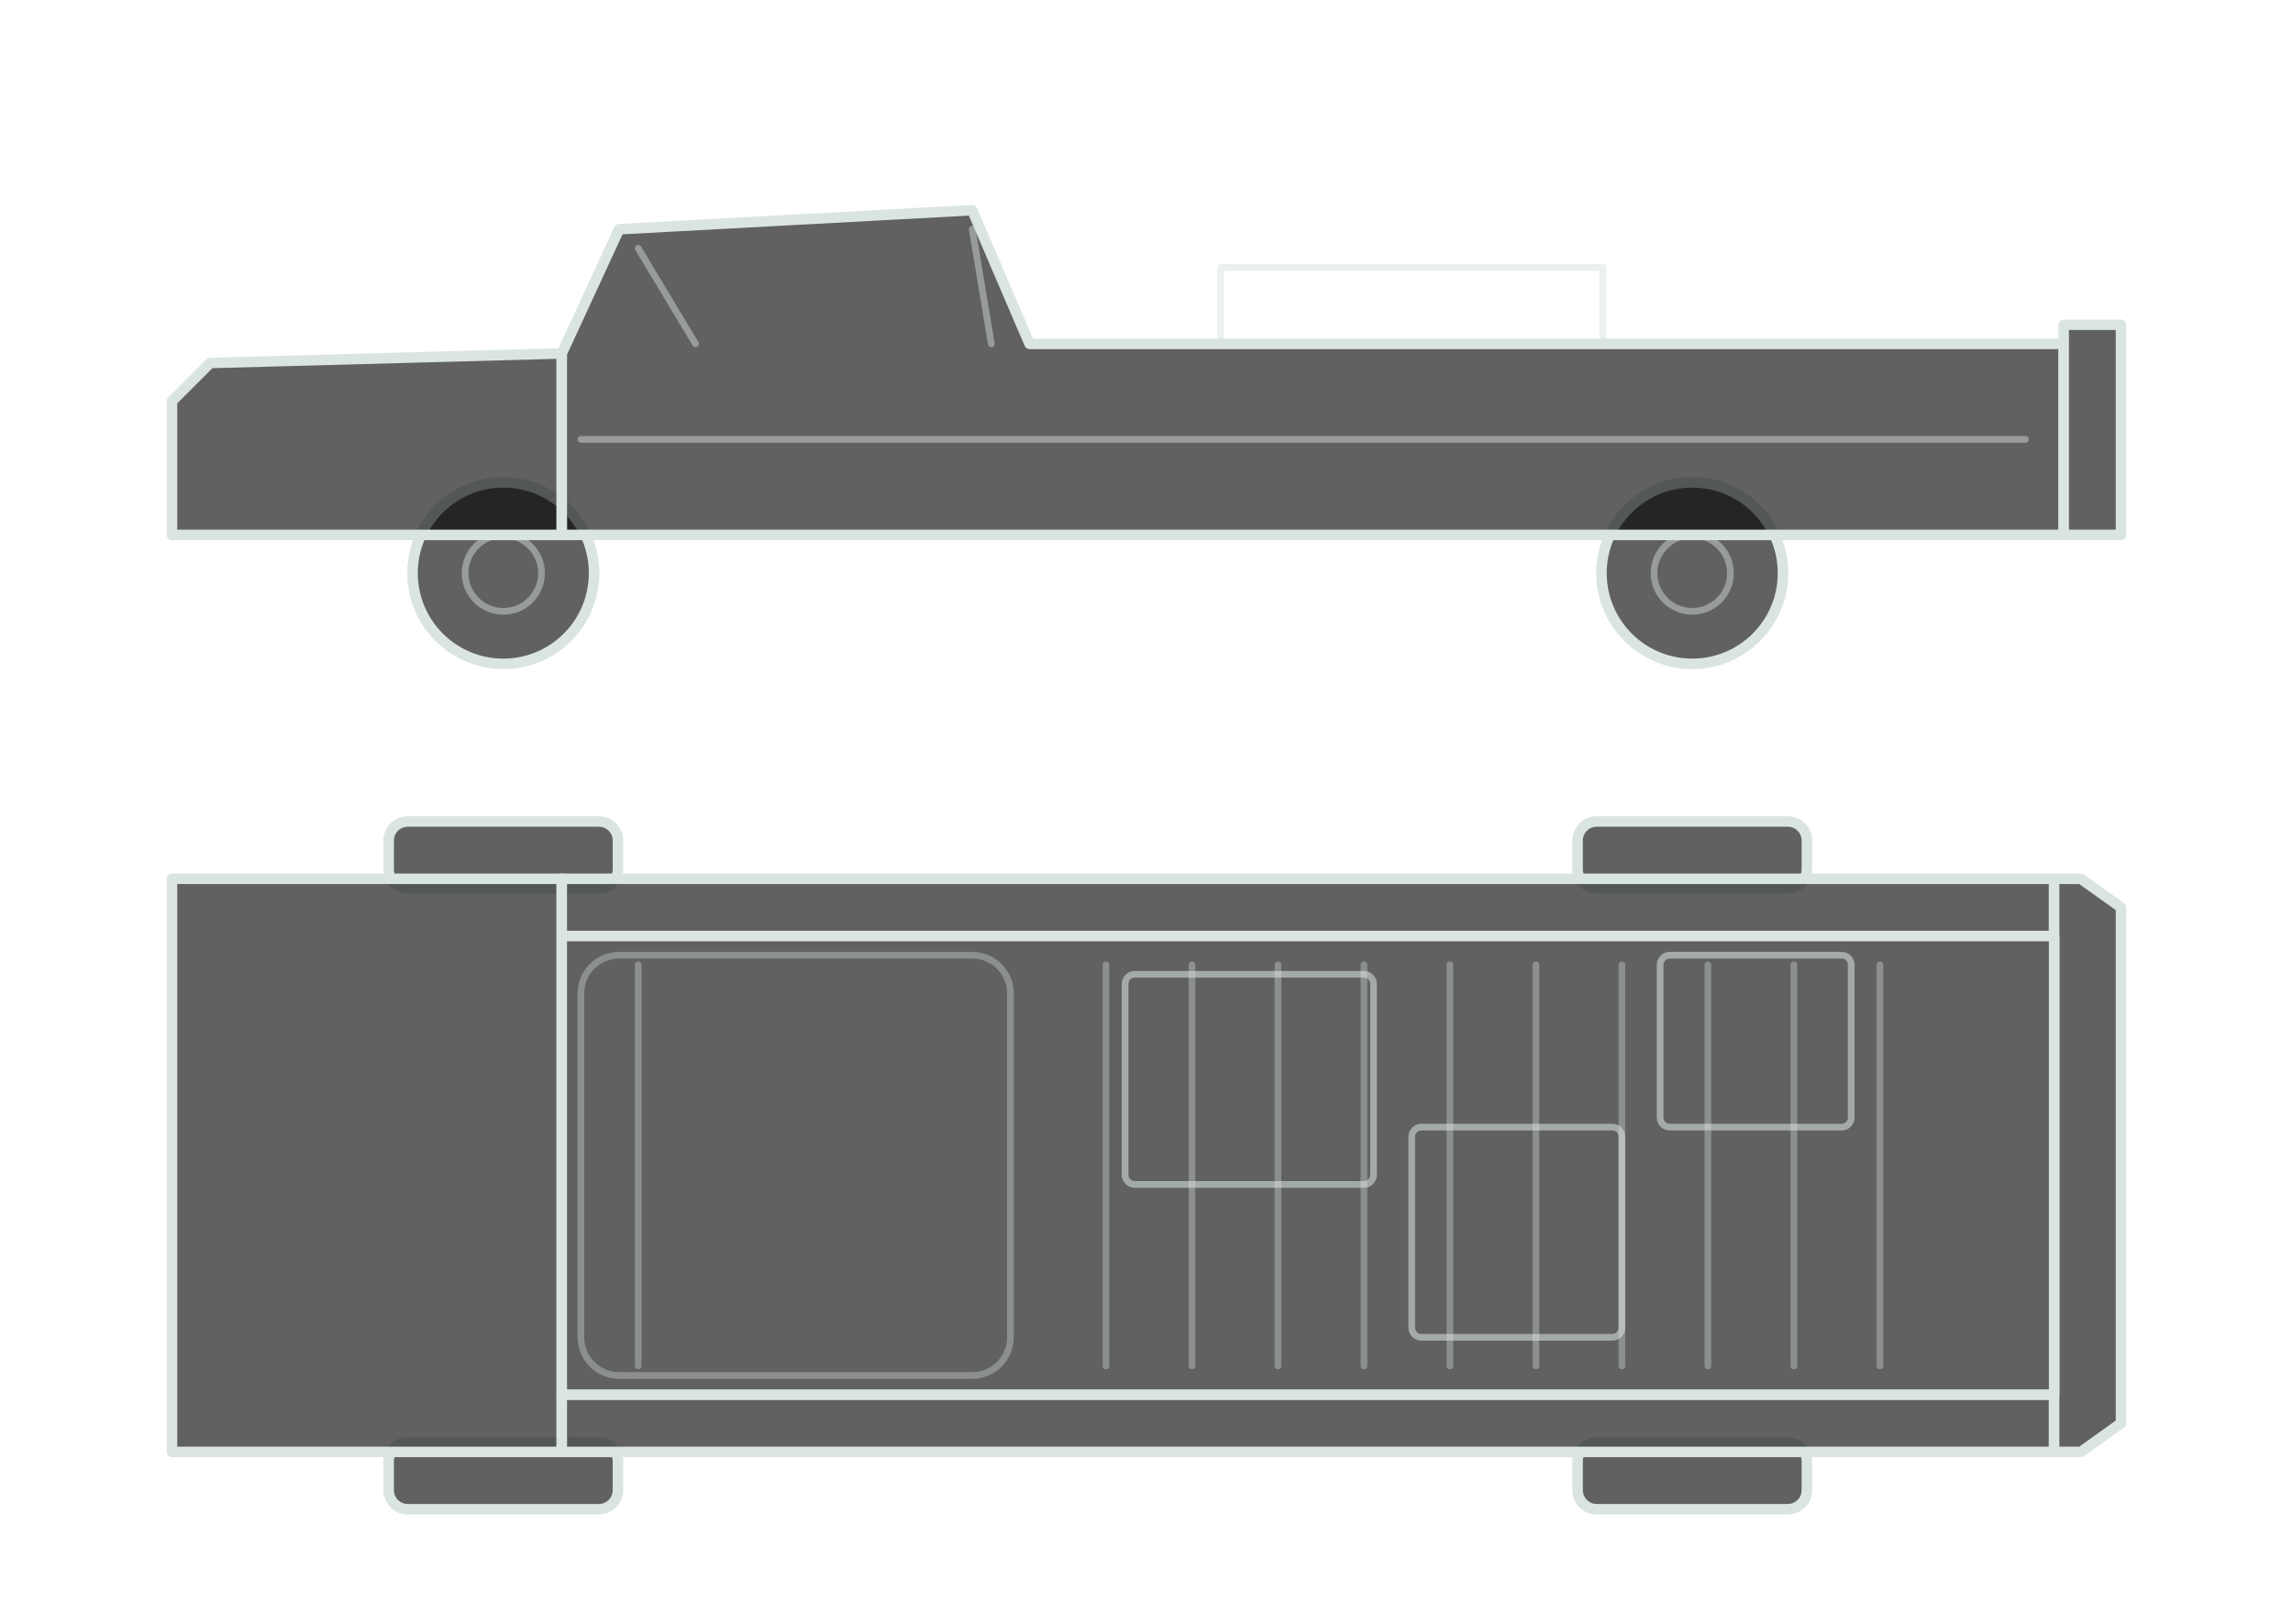
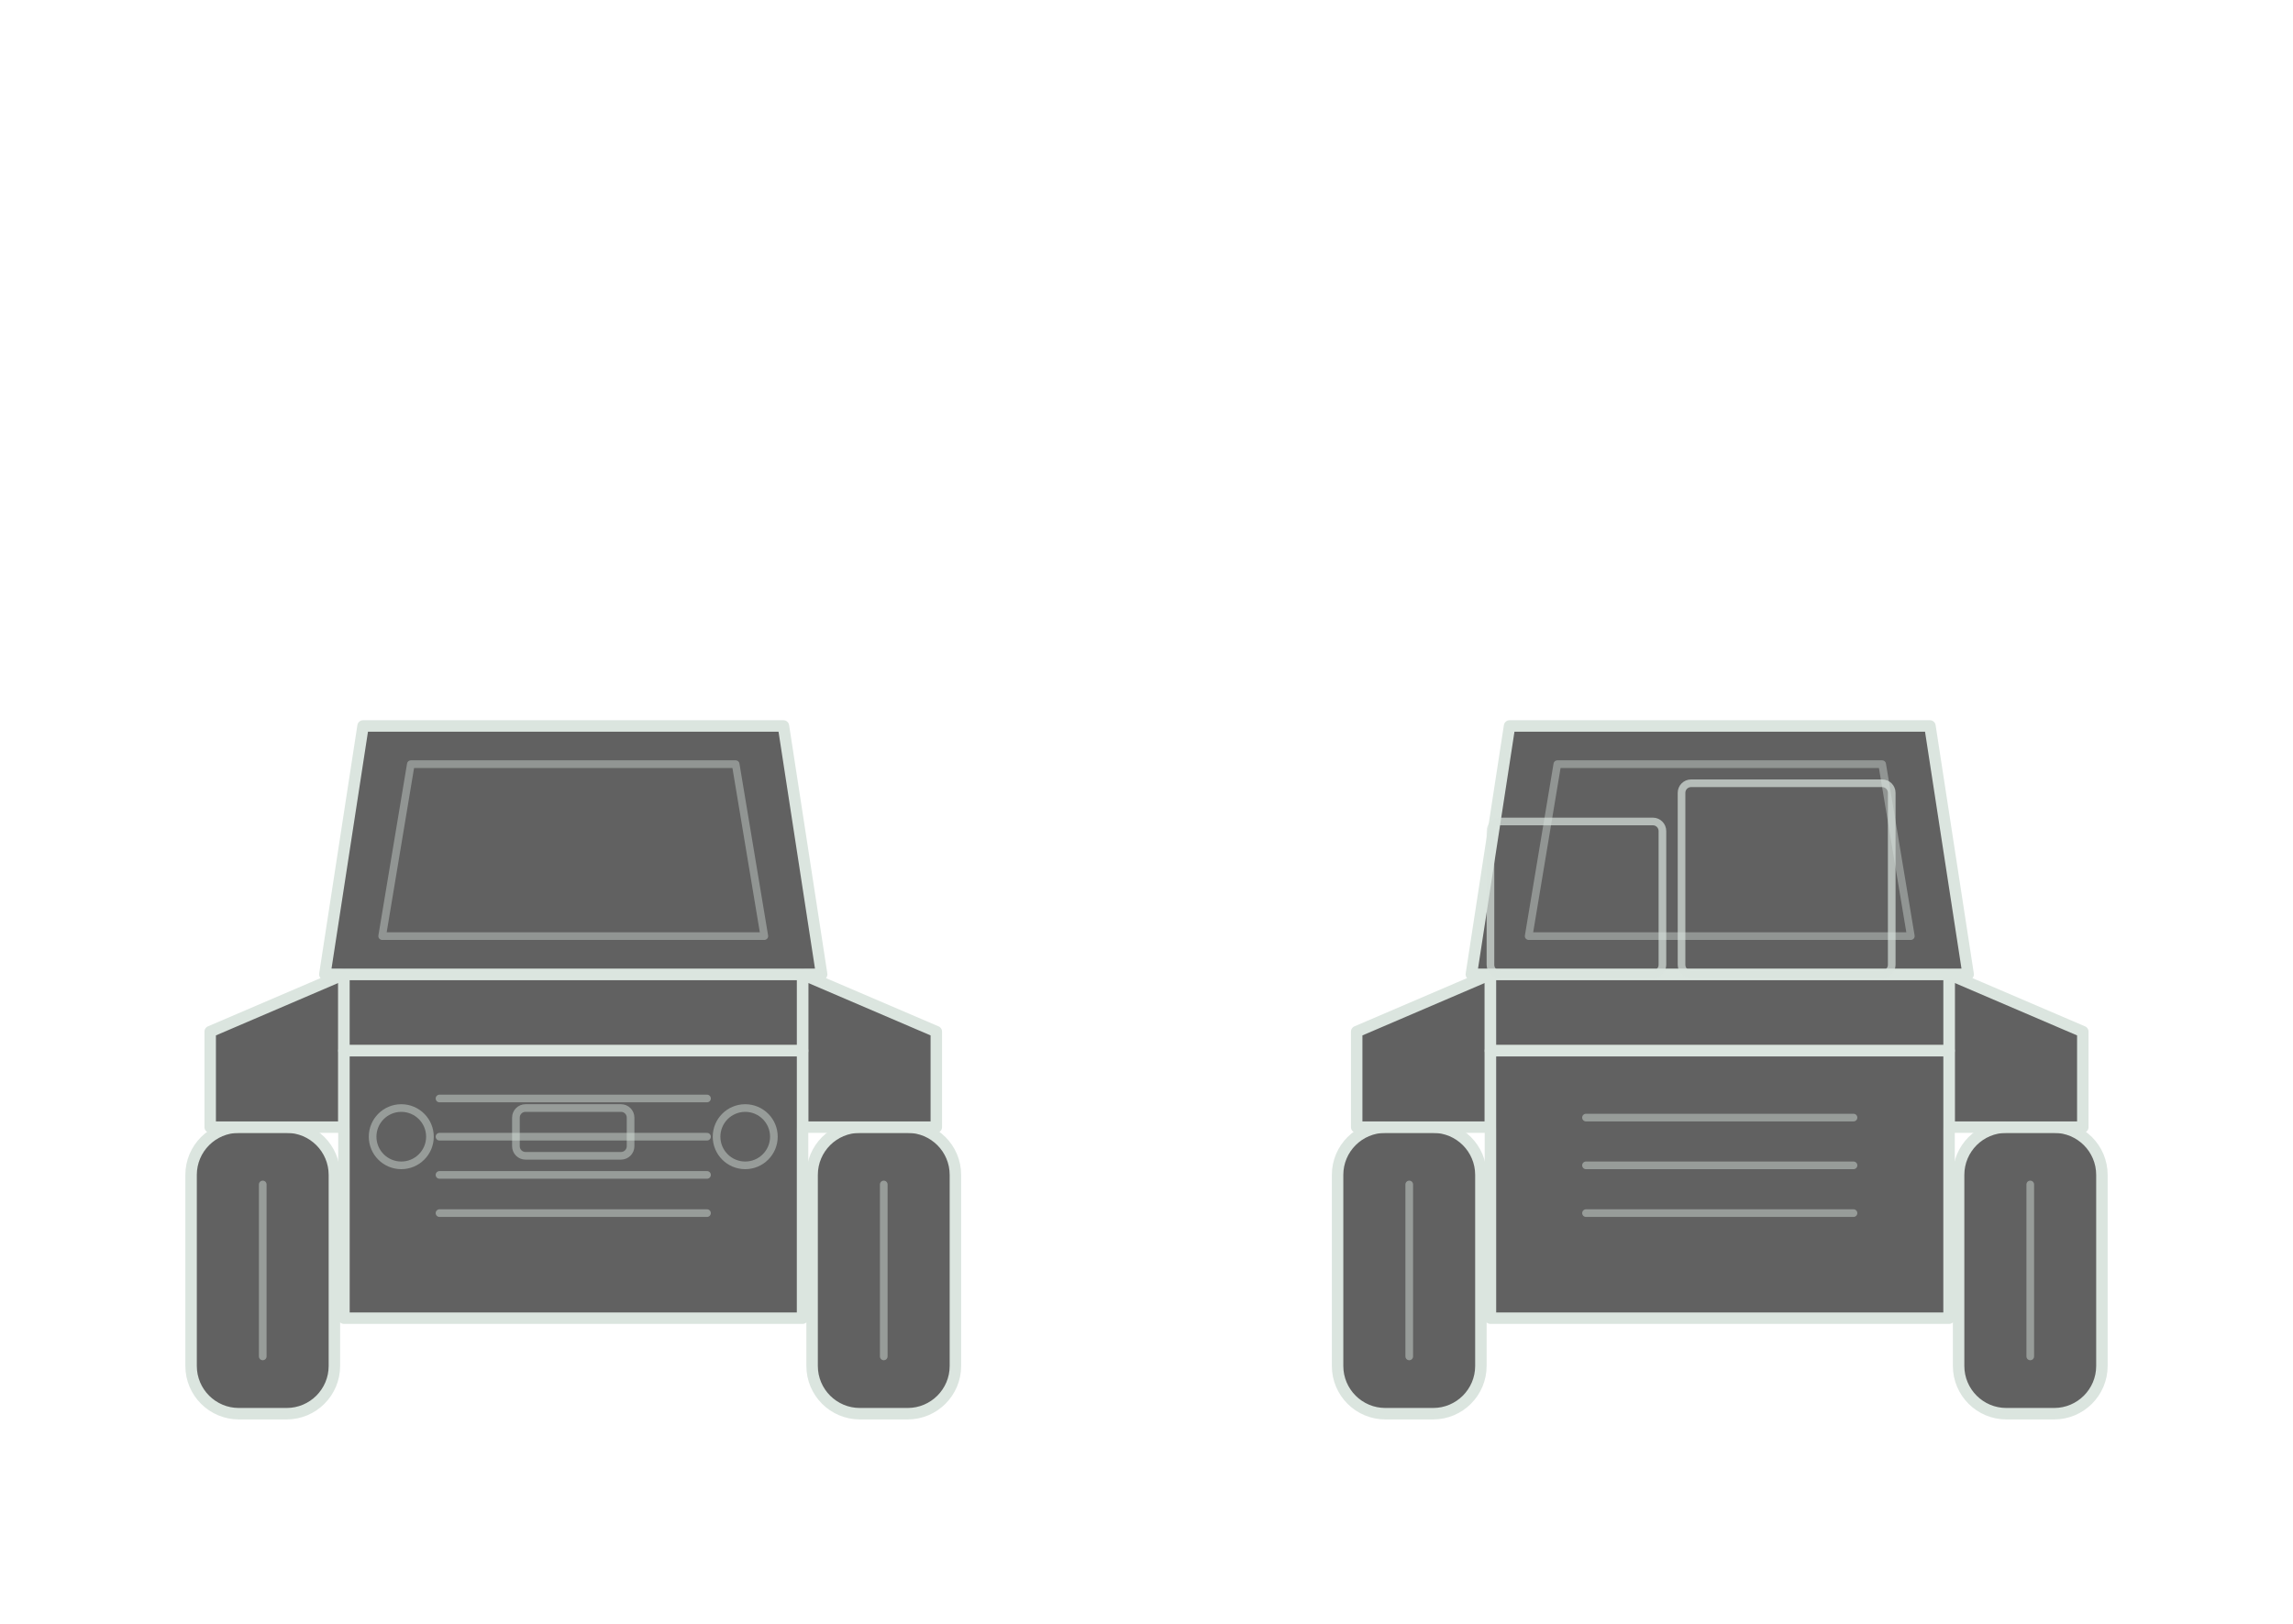
<svg xmlns="http://www.w3.org/2000/svg" viewBox="0 0 240 170">
-   <g id="part-DRIVE" fill="currentColor" fill-opacity=".62" stroke="#dbe5df" stroke-width="1.1" stroke-linejoin="round">
-     <circle cx="52.68" cy="60" r="9.5" />
-     <circle cx="177.12" cy="60" r="9.5" />
+   <g id="part-DRIVE" fill="currentColor" fill-opacity=".62" stroke="#dbe5df" stroke-width="1.2" stroke-linejoin="round">
+     <rect x="20" y="118" width="15" height="30" rx="5" />
+     <rect x="85" y="118" width="15" height="30" rx="5" />
  </g>
-   <g fill="none" stroke="#dbe5df" stroke-opacity=".45" stroke-width=".7" stroke-linecap="round" stroke-linejoin="round">
-     <circle cx="52.68" cy="60" r="4" />
-     <circle cx="177.12" cy="60" r="4" />
+   <g fill="none" stroke="#dbe5df" stroke-opacity=".45" stroke-width=".8" stroke-linecap="round" stroke-linejoin="round">
+     <line x1="27.5" y1="124" x2="27.5" y2="142" />
+     <line x1="92.5" y1="124" x2="92.5" y2="142" />
  </g>
-   <g id="part-FRONT" fill="currentColor" fill-opacity=".62" stroke="#dbe5df" stroke-width="1.1" stroke-linejoin="round">
-     <polygon points="18,56 18,42 22,38 58.8,37 58.8,56" />
+   <g id="part-RIGHT" fill="currentColor" fill-opacity=".62" stroke="#dbe5df" stroke-width="1.2" stroke-linejoin="round">
+     <polygon points="22,108 36,102 36,118 22,118" />
  </g>
-   <g id="part-LEFT" fill="currentColor" fill-opacity=".62" stroke="#dbe5df" stroke-width="1.1" stroke-linejoin="round">
-     <polygon points="58.8,37 64.8,24 101.76,22 107.76,36 216,36 216,56 58.8,56" />
+   <g id="part-LEFT" fill="currentColor" fill-opacity=".62" stroke="#dbe5df" stroke-width="1.2" stroke-linejoin="round">
+     <polygon points="98,108 84,102 84,118 98,118" />
  </g>
-   <g id="part-REAR" fill="currentColor" fill-opacity=".62" stroke="#dbe5df" stroke-width="1.1" stroke-linejoin="round">
-     <rect x="216" y="34" width="6" height="22" />
+   <g id="part-HULL" fill="currentColor" fill-opacity=".62" stroke="#dbe5df" stroke-width="1.2" stroke-linejoin="round">
+     <rect x="36" y="102" width="48" height="8" />
  </g>
-   <g fill="none" stroke="#dbe5df" stroke-opacity=".45" stroke-width=".7" stroke-linecap="round" stroke-linejoin="round">
-     <line x1="66.8" y1="26" x2="72.8" y2="36" />
-     <line x1="101.76" y1="24" x2="103.76" y2="36" />
-     <line x1="60.8" y1="46" x2="212" y2="46" />
+   <g id="part-FRONT" fill="currentColor" fill-opacity=".62" stroke="#dbe5df" stroke-width="1.2" stroke-linejoin="round">
+     <polygon points="36,110 84,110 84,138 36,138" />
  </g>
-   <g id="part-DRIVE" fill="currentColor" fill-opacity=".62" stroke="#dbe5df" stroke-width="1.1" stroke-linejoin="round">
-     <rect x="40.68" y="86" width="24" height="7" rx="2" />
-     <rect x="165.12" y="86" width="24" height="7" rx="2" />
-     <rect x="40.68" y="151" width="24" height="7" rx="2" />
-     <rect x="165.12" y="151" width="24" height="7" rx="2" />
+   <g fill="none" stroke="#dbe5df" stroke-opacity=".45" stroke-width=".8" stroke-linecap="round" stroke-linejoin="round">
+     <rect x="54" y="116" width="12" height="5" rx="1" />
  </g>
-   <g id="part-FRONT" fill="currentColor" fill-opacity=".62" stroke="#dbe5df" stroke-width="1.1" stroke-linejoin="round">
-     <polygon points="18,92 18,92 58.8,92 58.8,152 18,152 18,152" />
+   <g id="part-DRIVE" fill="currentColor" fill-opacity=".62" stroke="#dbe5df" stroke-width="1.2" stroke-linejoin="round">
+     <rect x="140" y="118" width="15" height="30" rx="5" />
+     <rect x="205" y="118" width="15" height="30" rx="5" />
  </g>
-   <g id="part-RIGHT" fill="currentColor" fill-opacity=".62" stroke="#dbe5df" stroke-width="1.1" stroke-linejoin="round">
-     <rect x="58.8" y="92" width="156.2" height="6" />
+   <g fill="none" stroke="#dbe5df" stroke-opacity=".45" stroke-width=".8" stroke-linecap="round" stroke-linejoin="round">
+     <line x1="147.5" y1="124" x2="147.5" y2="142" />
+     <line x1="212.5" y1="124" x2="212.5" y2="142" />
  </g>
-   <g id="part-LEFT" fill="currentColor" fill-opacity=".62" stroke="#dbe5df" stroke-width="1.1" stroke-linejoin="round">
-     <rect x="58.8" y="146" width="156.2" height="6" />
+   <g id="part-LEFT" fill="currentColor" fill-opacity=".62" stroke="#dbe5df" stroke-width="1.2" stroke-linejoin="round">
+     <polygon points="142,108 156,102 156,118 142,118" />
  </g>
-   <g id="part-REAR" fill="currentColor" fill-opacity=".62" stroke="#dbe5df" stroke-width="1.1" stroke-linejoin="round">
-     <polygon points="215,92 217.8,92 222,95 222,149 217.8,152 215,152" />
+   <g id="part-RIGHT" fill="currentColor" fill-opacity=".62" stroke="#dbe5df" stroke-width="1.2" stroke-linejoin="round">
+     <polygon points="218,108 204,102 204,118 218,118" />
  </g>
-   <g id="part-HULL" fill="currentColor" fill-opacity=".62" stroke="#dbe5df" stroke-width="1.1" stroke-linejoin="round">
-     <rect x="58.8" y="98" width="156.2" height="48" />
+   <g id="part-HULL" fill="currentColor" fill-opacity=".62" stroke="#dbe5df" stroke-width="1.2" stroke-linejoin="round">
+     <rect x="156" y="102" width="48" height="8" />
  </g>
-   <g fill="none" stroke="#dbe5df" stroke-opacity=".35" stroke-width=".7" stroke-linecap="round" stroke-linejoin="round">
-     <rect x="60.8" y="100" width="44.96" height="44" rx="4" />
-     <line x1="66.8" y1="101" x2="66.8" y2="143" />
-     <line x1="115.76" y1="101" x2="115.76" y2="143" />
-     <line x1="124.76" y1="101" x2="124.76" y2="143" />
-     <line x1="133.76" y1="101" x2="133.76" y2="143" />
-     <line x1="142.76" y1="101" x2="142.76" y2="143" />
-     <line x1="151.76" y1="101" x2="151.76" y2="143" />
-     <line x1="160.76" y1="101" x2="160.76" y2="143" />
-     <line x1="169.76" y1="101" x2="169.76" y2="143" />
-     <line x1="178.76" y1="101" x2="178.76" y2="143" />
-     <line x1="187.76" y1="101" x2="187.76" y2="143" />
-     <line x1="196.76" y1="101" x2="196.76" y2="143" />
+   <g id="part-REAR" fill="currentColor" fill-opacity=".62" stroke="#dbe5df" stroke-width="1.2" stroke-linejoin="round">
+     <polygon points="156,110 204,110 204,138 156,138" />
  </g>
-   <g fill="none" stroke="#dbe5df" stroke-opacity=".55" stroke-width=".7" stroke-linecap="round" stroke-linejoin="round">
-     <rect x="117.76" y="102" width="26" height="22" rx="1" />
-     <rect x="147.76" y="118" width="22" height="22" rx="1" />
-     <rect x="173.76" y="100" width="20" height="18" rx="1" />
-     <rect x="127.76" y="28" width="40" height="8" />
+   <g fill="none" stroke="#dbe5df" stroke-opacity=".45" stroke-width=".8" stroke-linecap="round" stroke-linejoin="round">
+     <line x1="166" y1="117" x2="194" y2="117" />
+     <line x1="166" y1="122" x2="194" y2="122" />
+     <line x1="166" y1="127" x2="194" y2="127" />
+   </g>
+   <g id="part-HULL" fill="currentColor" fill-opacity=".62" stroke="#dbe5df" stroke-width="1.2" stroke-linejoin="round">
+     <polygon points="34,102 38,76 82,76 86,102" />
+   </g>
+   <g fill="none" stroke="#dbe5df" stroke-opacity=".4" stroke-width=".8" stroke-linecap="round" stroke-linejoin="round">
+     <polygon points="40,98 43,80 77,80 80,98" />
+   </g>
+   <g fill="none" stroke="#dbe5df" stroke-opacity=".45" stroke-width=".8" stroke-linecap="round" stroke-linejoin="round">
+     <line x1="46" y1="115" x2="74" y2="115" />
+     <line x1="46" y1="119" x2="74" y2="119" />
+     <line x1="46" y1="123" x2="74" y2="123" />
+     <line x1="46" y1="127" x2="74" y2="127" />
+     <circle cx="42" cy="119" r="3" />
+     <circle cx="78" cy="119" r="3" />
+   </g>
+   <g id="part-HULL" fill="currentColor" fill-opacity=".62" stroke="#dbe5df" stroke-width="1.2" stroke-linejoin="round">
+     <polygon points="154,102 158,76 202,76 206,102" />
+   </g>
+   <g fill="none" stroke="#dbe5df" stroke-opacity=".4" stroke-width=".8" stroke-linecap="round" stroke-linejoin="round">
+     <polygon points="160,98 163,80 197,80 200,98" />
+   </g>
+   <g fill="none" stroke="#dbe5df" stroke-opacity=".7" stroke-width=".8" stroke-linecap="round" stroke-linejoin="round">
+     <rect x="156" y="86" width="18" height="16" rx="1" />
+     <rect x="176" y="82" width="22" height="20" rx="1" />
  </g>
</svg>
